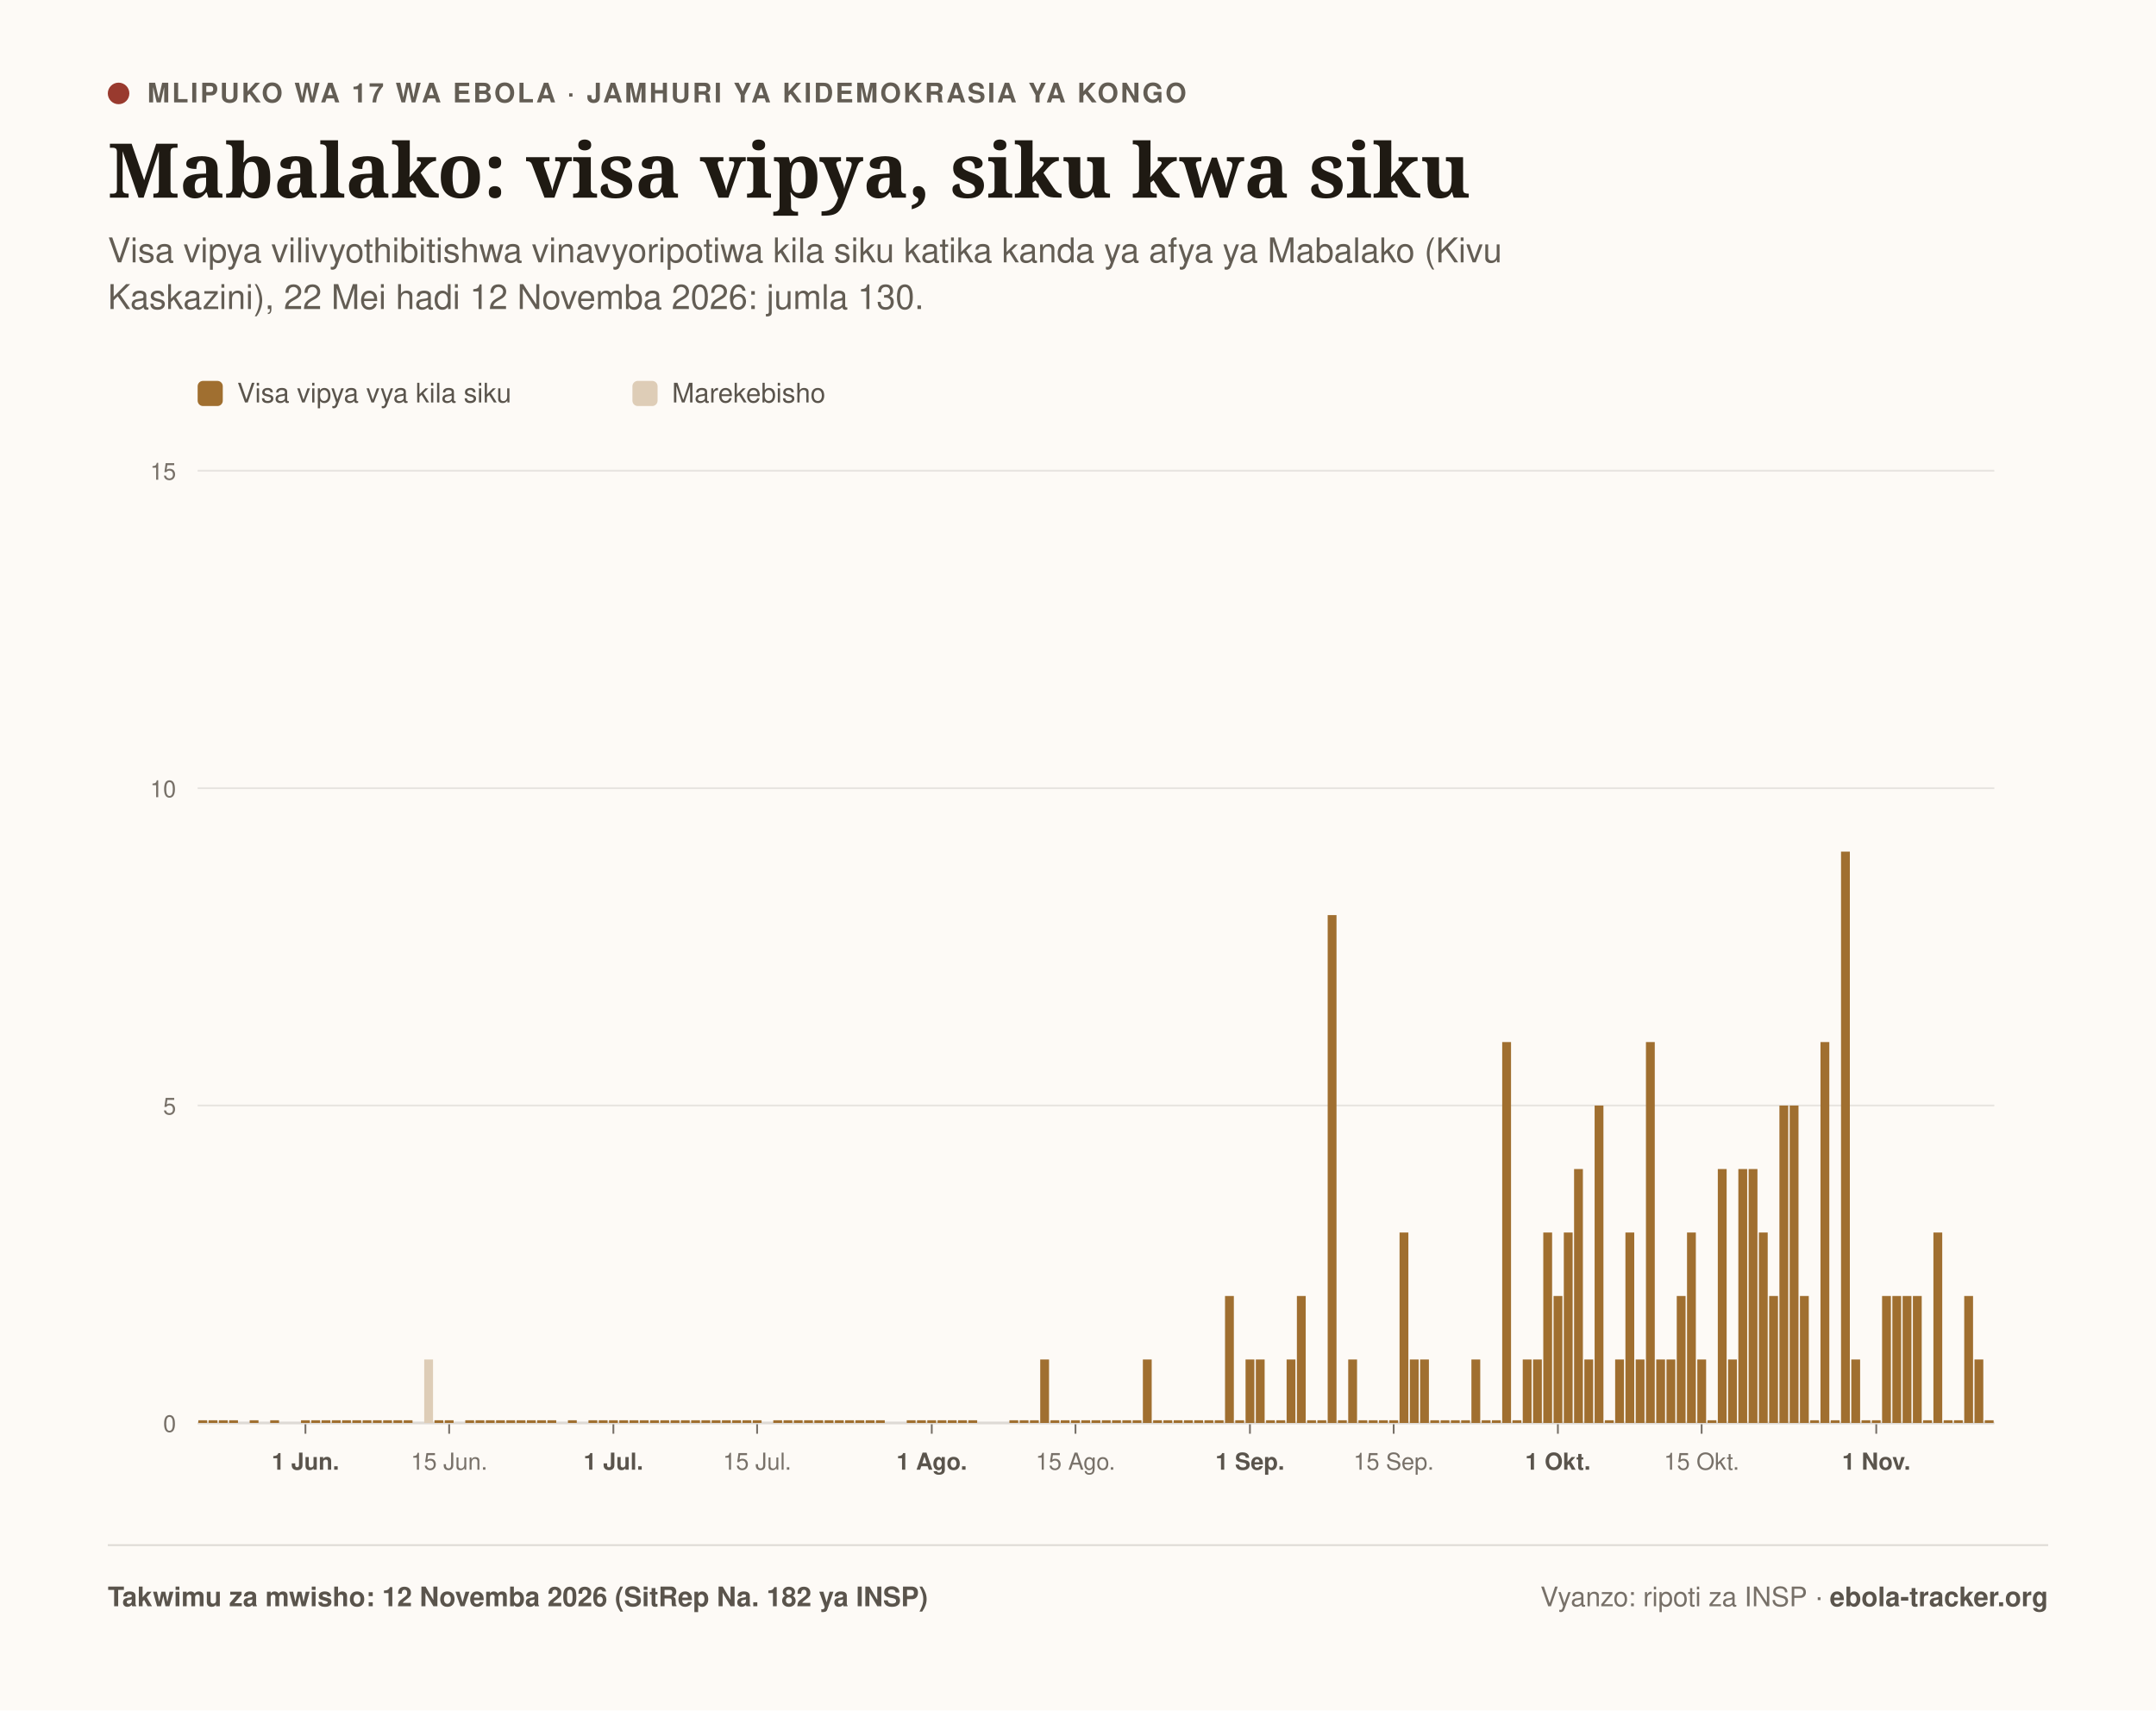
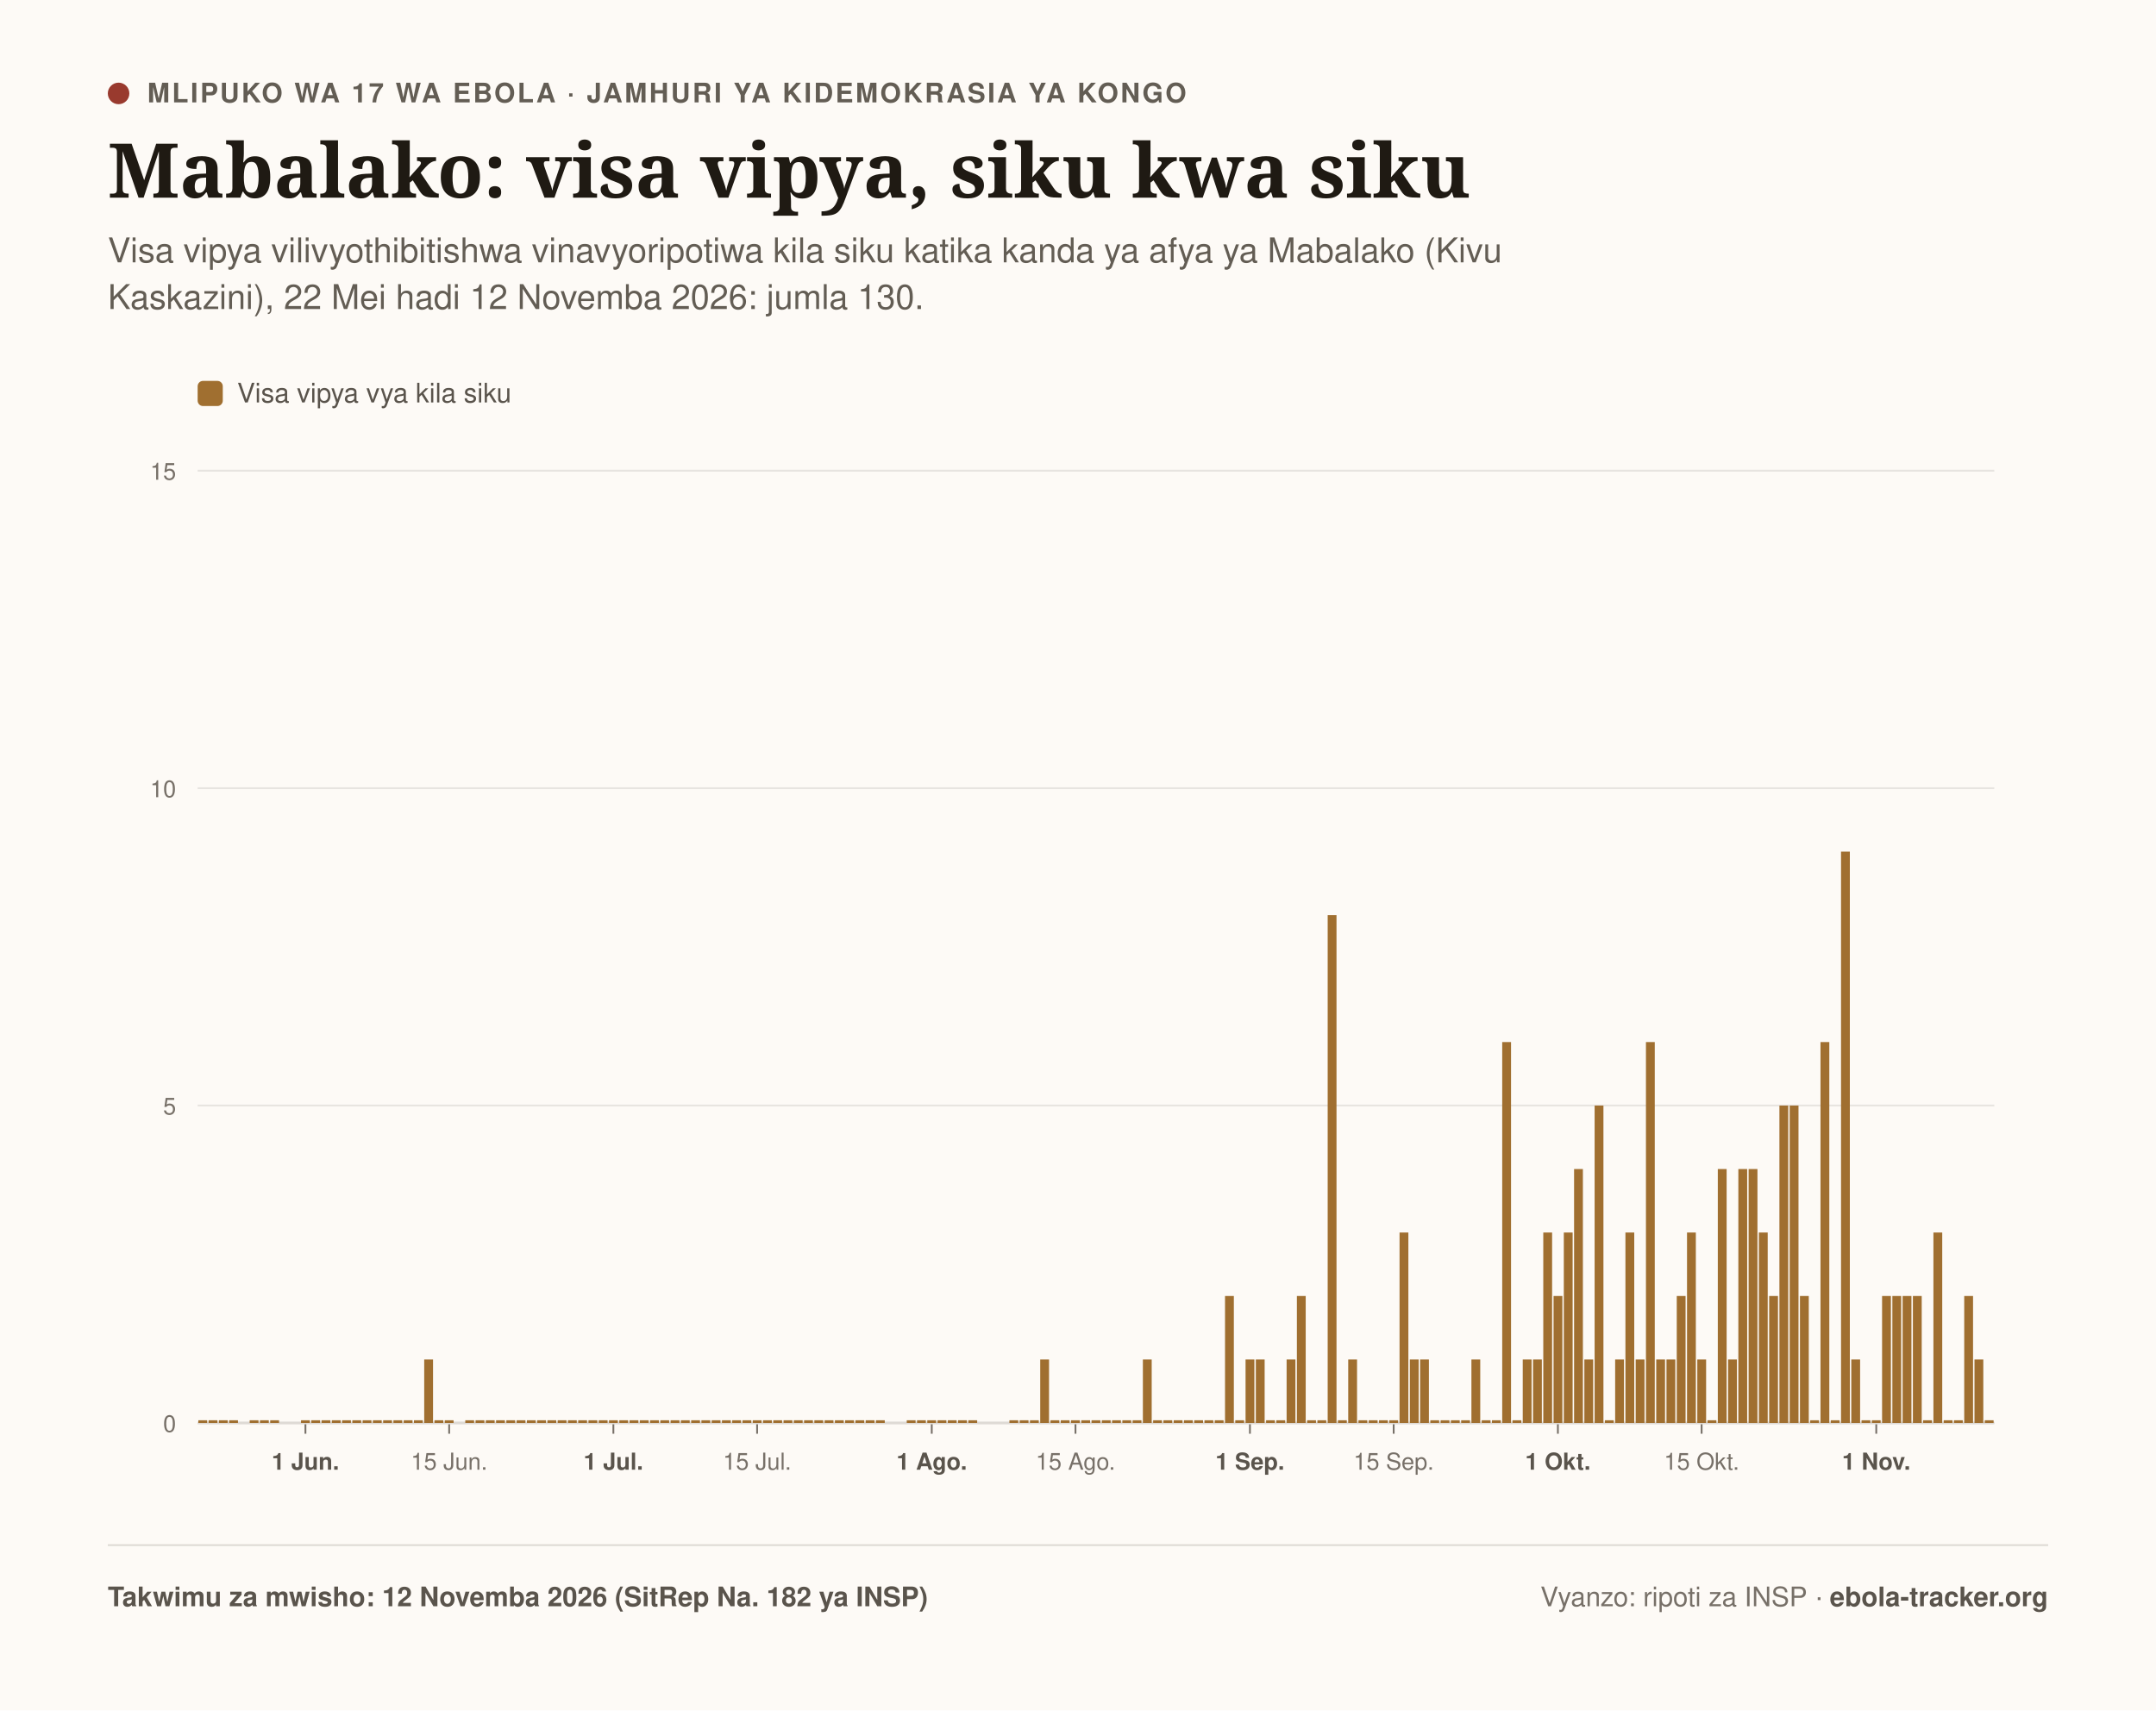
<svg xmlns="http://www.w3.org/2000/svg" viewBox="0 0 1200 952" role="img" aria-label="Mabalako: visa vipya, siku kwa siku. Visa vipya vilivyothibitishwa vinavyoripotiwa kila siku katika kanda ya afya ya Mabalako (Kivu Kaskazini), 22 Mei hadi 12 Novemba 2026: jumla 130.">
  <rect width="1200" height="952" fill="#FDFAF6" />
  <circle cx="66" cy="52" r="6" fill="#993A2E" />
  <text x="82.0" y="57.0" font-family="'Public Sans',Helvetica,Arial,sans-serif" font-size="15" font-weight="700" fill="#635D54" text-anchor="start" letter-spacing=".08em">MLIPUKO WA 17 WA EBOLA · JAMHURI YA KIDEMOKRASIA YA KONGO</text>
  <text x="60.0" y="110.0" font-family="'Source Serif 4',Georgia,serif" font-size="42" font-weight="600" fill="#1F1A13" text-anchor="start">Mabalako: visa vipya, siku kwa siku</text>
  <text x="60.0" y="146.0" font-family="'Public Sans',Helvetica,Arial,sans-serif" font-size="19" font-weight="400" fill="#635D54" text-anchor="start">Visa vipya vilivyothibitishwa vinavyoripotiwa kila siku katika kanda ya afya ya Mabalako (Kivu</text>
  <text x="60.0" y="172.0" font-family="'Public Sans',Helvetica,Arial,sans-serif" font-size="19" font-weight="400" fill="#635D54" text-anchor="start">Kaskazini), 22 Mei hadi 12 Novemba 2026: jumla 130.</text>
  <rect x="110" y="212" width="14" height="14" rx="3" fill="#A06F30" />
  <text x="132.0" y="224.0" font-family="'Public Sans',Helvetica,Arial,sans-serif" font-size="15" font-weight="400" fill="#5A544C" text-anchor="start">Visa vipya vya kila siku</text>
-   <rect x="352" y="212" width="14" height="14" rx="3" fill="#decdb7" />
-   <text x="374.0" y="224.0" font-family="'Public Sans',Helvetica,Arial,sans-serif" font-size="15" font-weight="400" fill="#5A544C" text-anchor="start">Marekebisho</text>
  <line x1="110" x2="1110" y1="792.0" y2="792.0" stroke="#E7E4E0" />
  <text x="98.0" y="797.0" font-family="'Public Sans',Helvetica,Arial,sans-serif" font-size="13" font-weight="400" fill="#777068" text-anchor="end">0</text>
  <line x1="110" x2="1110" y1="615.3" y2="615.3" stroke="#E7E4E0" />
  <text x="98.0" y="620.3" font-family="'Public Sans',Helvetica,Arial,sans-serif" font-size="13" font-weight="400" fill="#777068" text-anchor="end">5</text>
  <line x1="110" x2="1110" y1="438.7" y2="438.7" stroke="#E7E4E0" />
  <text x="98.0" y="443.7" font-family="'Public Sans',Helvetica,Arial,sans-serif" font-size="13" font-weight="400" fill="#777068" text-anchor="end">10</text>
  <line x1="110" x2="1110" y1="262.0" y2="262.0" stroke="#E7E4E0" />
  <text x="98.0" y="267.0" font-family="'Public Sans',Helvetica,Arial,sans-serif" font-size="13" font-weight="400" fill="#777068" text-anchor="end">15</text>
  <line x1="170.0" x2="170.0" y1="792" y2="798" stroke="#777068" />
  <text x="170.0" y="818.0" font-family="'Public Sans',Helvetica,Arial,sans-serif" font-size="13" font-weight="600" fill="#5A544C" text-anchor="middle">1 Jun.</text>
  <line x1="250.0" x2="250.0" y1="792" y2="798" stroke="#777068" />
  <text x="250.0" y="818.0" font-family="'Public Sans',Helvetica,Arial,sans-serif" font-size="13" font-weight="400" fill="#777068" text-anchor="middle">15 Jun.</text>
  <line x1="341.4" x2="341.4" y1="792" y2="798" stroke="#777068" />
  <text x="341.4" y="818.0" font-family="'Public Sans',Helvetica,Arial,sans-serif" font-size="13" font-weight="600" fill="#5A544C" text-anchor="middle">1 Jul.</text>
  <line x1="421.4" x2="421.4" y1="792" y2="798" stroke="#777068" />
  <text x="421.4" y="818.0" font-family="'Public Sans',Helvetica,Arial,sans-serif" font-size="13" font-weight="400" fill="#777068" text-anchor="middle">15 Jul.</text>
  <line x1="518.6" x2="518.6" y1="792" y2="798" stroke="#777068" />
  <text x="518.6" y="818.0" font-family="'Public Sans',Helvetica,Arial,sans-serif" font-size="13" font-weight="600" fill="#5A544C" text-anchor="middle">1 Ago.</text>
  <line x1="598.6" x2="598.6" y1="792" y2="798" stroke="#777068" />
  <text x="598.6" y="818.0" font-family="'Public Sans',Helvetica,Arial,sans-serif" font-size="13" font-weight="400" fill="#777068" text-anchor="middle">15 Ago.</text>
  <line x1="695.7" x2="695.7" y1="792" y2="798" stroke="#777068" />
  <text x="695.7" y="818.0" font-family="'Public Sans',Helvetica,Arial,sans-serif" font-size="13" font-weight="600" fill="#5A544C" text-anchor="middle">1 Sep.</text>
  <line x1="775.7" x2="775.7" y1="792" y2="798" stroke="#777068" />
  <text x="775.7" y="818.0" font-family="'Public Sans',Helvetica,Arial,sans-serif" font-size="13" font-weight="400" fill="#777068" text-anchor="middle">15 Sep.</text>
  <line x1="867.1" x2="867.1" y1="792" y2="798" stroke="#777068" />
  <text x="867.1" y="818.0" font-family="'Public Sans',Helvetica,Arial,sans-serif" font-size="13" font-weight="600" fill="#5A544C" text-anchor="middle">1 Okt.</text>
  <line x1="947.1" x2="947.1" y1="792" y2="798" stroke="#777068" />
  <text x="947.1" y="818.0" font-family="'Public Sans',Helvetica,Arial,sans-serif" font-size="13" font-weight="400" fill="#777068" text-anchor="middle">15 Okt.</text>
  <line x1="1044.3" x2="1044.3" y1="792" y2="798" stroke="#777068" />
  <text x="1044.3" y="818.0" font-family="'Public Sans',Helvetica,Arial,sans-serif" font-size="13" font-weight="600" fill="#5A544C" text-anchor="middle">1 Nov.</text>
  <line x1="110" x2="1110" y1="792" y2="792" stroke="#DEDAD5" stroke-width="1.5" />
  <rect x="110.40" y="790.50" width="4.91" height="1.50" fill="#A06F30" />
  <rect x="116.11" y="790.50" width="4.91" height="1.50" fill="#A06F30" />
  <rect x="121.83" y="790.50" width="4.91" height="1.50" fill="#A06F30" />
  <rect x="127.54" y="790.50" width="4.91" height="1.50" fill="#A06F30" />
  <rect x="138.97" y="790.50" width="4.91" height="1.50" fill="#A06F30" />
+   <rect x="144.69" y="790.50" width="4.91" height="1.50" fill="#A06F30" />
  <rect x="150.40" y="790.50" width="4.91" height="1.50" fill="#A06F30" />
  <rect x="167.54" y="790.50" width="4.91" height="1.50" fill="#A06F30" />
  <rect x="173.26" y="790.50" width="4.91" height="1.50" fill="#A06F30" />
  <rect x="178.97" y="790.50" width="4.91" height="1.50" fill="#A06F30" />
  <rect x="184.69" y="790.50" width="4.91" height="1.50" fill="#A06F30" />
  <rect x="190.40" y="790.50" width="4.91" height="1.50" fill="#A06F30" />
  <rect x="196.11" y="790.50" width="4.91" height="1.50" fill="#A06F30" />
  <rect x="201.83" y="790.50" width="4.91" height="1.50" fill="#A06F30" />
  <rect x="207.54" y="790.50" width="4.91" height="1.50" fill="#A06F30" />
  <rect x="213.26" y="790.50" width="4.91" height="1.50" fill="#A06F30" />
  <rect x="218.97" y="790.50" width="4.91" height="1.50" fill="#A06F30" />
  <rect x="224.69" y="790.50" width="4.91" height="1.50" fill="#A06F30" />
-   <rect x="236.11" y="756.67" width="4.91" height="35.33" fill="#decdb7" />
+   <rect x="230.40" y="790.50" width="4.91" height="1.50" fill="#A06F30" />
+   <rect x="236.11" y="756.67" width="4.91" height="35.33" fill="#A06F30" />
  <rect x="241.83" y="790.50" width="4.91" height="1.50" fill="#A06F30" />
  <rect x="247.54" y="790.50" width="4.91" height="1.50" fill="#A06F30" />
  <rect x="258.97" y="790.50" width="4.91" height="1.50" fill="#A06F30" />
  <rect x="264.69" y="790.50" width="4.91" height="1.50" fill="#A06F30" />
  <rect x="270.40" y="790.50" width="4.91" height="1.50" fill="#A06F30" />
  <rect x="276.11" y="790.50" width="4.91" height="1.50" fill="#A06F30" />
  <rect x="281.83" y="790.50" width="4.91" height="1.50" fill="#A06F30" />
  <rect x="287.54" y="790.50" width="4.91" height="1.50" fill="#A06F30" />
  <rect x="293.26" y="790.50" width="4.91" height="1.50" fill="#A06F30" />
  <rect x="298.97" y="790.50" width="4.91" height="1.50" fill="#A06F30" />
  <rect x="304.69" y="790.50" width="4.91" height="1.50" fill="#A06F30" />
+   <rect x="310.40" y="790.50" width="4.91" height="1.50" fill="#A06F30" />
  <rect x="316.11" y="790.50" width="4.91" height="1.50" fill="#A06F30" />
+   <rect x="321.83" y="790.50" width="4.91" height="1.50" fill="#A06F30" />
  <rect x="327.54" y="790.50" width="4.91" height="1.50" fill="#A06F30" />
  <rect x="333.26" y="790.50" width="4.91" height="1.50" fill="#A06F30" />
  <rect x="338.97" y="790.50" width="4.91" height="1.50" fill="#A06F30" />
  <rect x="344.69" y="790.50" width="4.91" height="1.50" fill="#A06F30" />
  <rect x="350.40" y="790.50" width="4.91" height="1.50" fill="#A06F30" />
  <rect x="356.11" y="790.50" width="4.91" height="1.50" fill="#A06F30" />
  <rect x="361.83" y="790.50" width="4.91" height="1.50" fill="#A06F30" />
  <rect x="367.54" y="790.50" width="4.91" height="1.50" fill="#A06F30" />
  <rect x="373.26" y="790.50" width="4.91" height="1.50" fill="#A06F30" />
  <rect x="378.97" y="790.50" width="4.91" height="1.50" fill="#A06F30" />
  <rect x="384.69" y="790.50" width="4.91" height="1.50" fill="#A06F30" />
  <rect x="390.40" y="790.50" width="4.91" height="1.50" fill="#A06F30" />
  <rect x="396.11" y="790.50" width="4.91" height="1.50" fill="#A06F30" />
  <rect x="401.83" y="790.50" width="4.91" height="1.50" fill="#A06F30" />
  <rect x="407.54" y="790.50" width="4.91" height="1.50" fill="#A06F30" />
  <rect x="413.26" y="790.50" width="4.91" height="1.50" fill="#A06F30" />
  <rect x="418.97" y="790.50" width="4.91" height="1.50" fill="#A06F30" />
+   <rect x="424.69" y="790.50" width="4.91" height="1.50" fill="#A06F30" />
  <rect x="430.40" y="790.50" width="4.91" height="1.50" fill="#A06F30" />
  <rect x="436.11" y="790.50" width="4.91" height="1.50" fill="#A06F30" />
  <rect x="441.83" y="790.50" width="4.91" height="1.50" fill="#A06F30" />
  <rect x="447.54" y="790.50" width="4.91" height="1.50" fill="#A06F30" />
  <rect x="453.26" y="790.50" width="4.91" height="1.50" fill="#A06F30" />
  <rect x="458.97" y="790.50" width="4.91" height="1.50" fill="#A06F30" />
  <rect x="464.69" y="790.50" width="4.91" height="1.50" fill="#A06F30" />
  <rect x="470.40" y="790.50" width="4.91" height="1.50" fill="#A06F30" />
  <rect x="476.11" y="790.50" width="4.91" height="1.50" fill="#A06F30" />
  <rect x="481.83" y="790.50" width="4.91" height="1.50" fill="#A06F30" />
  <rect x="487.54" y="790.50" width="4.91" height="1.50" fill="#A06F30" />
  <rect x="504.69" y="790.50" width="4.91" height="1.50" fill="#A06F30" />
  <rect x="510.40" y="790.50" width="4.91" height="1.50" fill="#A06F30" />
  <rect x="516.11" y="790.50" width="4.91" height="1.50" fill="#A06F30" />
  <rect x="521.83" y="790.50" width="4.91" height="1.50" fill="#A06F30" />
  <rect x="527.54" y="790.50" width="4.91" height="1.50" fill="#A06F30" />
  <rect x="533.26" y="790.50" width="4.91" height="1.50" fill="#A06F30" />
  <rect x="538.97" y="790.50" width="4.91" height="1.50" fill="#A06F30" />
  <rect x="561.83" y="790.50" width="4.91" height="1.50" fill="#A06F30" />
  <rect x="567.54" y="790.50" width="4.91" height="1.50" fill="#A06F30" />
  <rect x="573.26" y="790.50" width="4.91" height="1.50" fill="#A06F30" />
  <rect x="578.97" y="756.67" width="4.91" height="35.33" fill="#A06F30" />
  <rect x="584.69" y="790.50" width="4.91" height="1.50" fill="#A06F30" />
  <rect x="590.40" y="790.50" width="4.91" height="1.50" fill="#A06F30" />
  <rect x="596.11" y="790.50" width="4.91" height="1.50" fill="#A06F30" />
  <rect x="601.83" y="790.50" width="4.91" height="1.50" fill="#A06F30" />
  <rect x="607.54" y="790.50" width="4.91" height="1.50" fill="#A06F30" />
  <rect x="613.26" y="790.50" width="4.91" height="1.50" fill="#A06F30" />
  <rect x="618.97" y="790.50" width="4.91" height="1.50" fill="#A06F30" />
  <rect x="624.69" y="790.50" width="4.91" height="1.50" fill="#A06F30" />
  <rect x="630.40" y="790.50" width="4.91" height="1.50" fill="#A06F30" />
  <rect x="636.11" y="756.67" width="4.91" height="35.33" fill="#A06F30" />
  <rect x="641.83" y="790.50" width="4.91" height="1.50" fill="#A06F30" />
  <rect x="647.54" y="790.50" width="4.91" height="1.50" fill="#A06F30" />
  <rect x="653.26" y="790.50" width="4.91" height="1.50" fill="#A06F30" />
  <rect x="658.97" y="790.50" width="4.91" height="1.50" fill="#A06F30" />
  <rect x="664.69" y="790.50" width="4.91" height="1.50" fill="#A06F30" />
  <rect x="670.40" y="790.50" width="4.91" height="1.50" fill="#A06F30" />
  <rect x="676.11" y="790.50" width="4.91" height="1.50" fill="#A06F30" />
  <rect x="681.83" y="721.33" width="4.91" height="70.67" fill="#A06F30" />
  <rect x="687.54" y="790.50" width="4.91" height="1.50" fill="#A06F30" />
  <rect x="693.26" y="756.67" width="4.91" height="35.33" fill="#A06F30" />
  <rect x="698.97" y="756.67" width="4.91" height="35.33" fill="#A06F30" />
  <rect x="704.69" y="790.50" width="4.91" height="1.50" fill="#A06F30" />
  <rect x="710.40" y="790.50" width="4.91" height="1.50" fill="#A06F30" />
  <rect x="716.11" y="756.67" width="4.91" height="35.33" fill="#A06F30" />
  <rect x="721.83" y="721.33" width="4.91" height="70.67" fill="#A06F30" />
  <rect x="727.54" y="790.50" width="4.91" height="1.50" fill="#A06F30" />
  <rect x="733.26" y="790.50" width="4.91" height="1.50" fill="#A06F30" />
  <rect x="738.97" y="509.33" width="4.91" height="282.67" fill="#A06F30" />
  <rect x="744.69" y="790.50" width="4.91" height="1.50" fill="#A06F30" />
  <rect x="750.40" y="756.67" width="4.91" height="35.33" fill="#A06F30" />
  <rect x="756.11" y="790.50" width="4.91" height="1.50" fill="#A06F30" />
  <rect x="761.83" y="790.50" width="4.91" height="1.50" fill="#A06F30" />
  <rect x="767.54" y="790.50" width="4.91" height="1.50" fill="#A06F30" />
  <rect x="773.26" y="790.50" width="4.91" height="1.50" fill="#A06F30" />
  <rect x="778.97" y="686.00" width="4.91" height="106.00" fill="#A06F30" />
  <rect x="784.69" y="756.67" width="4.91" height="35.33" fill="#A06F30" />
  <rect x="790.40" y="756.67" width="4.91" height="35.33" fill="#A06F30" />
  <rect x="796.11" y="790.50" width="4.91" height="1.50" fill="#A06F30" />
  <rect x="801.83" y="790.50" width="4.91" height="1.50" fill="#A06F30" />
  <rect x="807.54" y="790.50" width="4.91" height="1.50" fill="#A06F30" />
  <rect x="813.26" y="790.50" width="4.91" height="1.50" fill="#A06F30" />
  <rect x="818.97" y="756.67" width="4.91" height="35.33" fill="#A06F30" />
  <rect x="824.69" y="790.50" width="4.91" height="1.50" fill="#A06F30" />
  <rect x="830.40" y="790.50" width="4.91" height="1.50" fill="#A06F30" />
  <rect x="836.11" y="580.00" width="4.91" height="212.00" fill="#A06F30" />
  <rect x="841.83" y="790.50" width="4.91" height="1.50" fill="#A06F30" />
  <rect x="847.54" y="756.67" width="4.91" height="35.33" fill="#A06F30" />
  <rect x="853.26" y="756.67" width="4.91" height="35.33" fill="#A06F30" />
  <rect x="858.97" y="686.00" width="4.91" height="106.00" fill="#A06F30" />
  <rect x="864.69" y="721.33" width="4.91" height="70.67" fill="#A06F30" />
  <rect x="870.40" y="686.00" width="4.91" height="106.00" fill="#A06F30" />
  <rect x="876.11" y="650.67" width="4.91" height="141.33" fill="#A06F30" />
  <rect x="881.83" y="756.67" width="4.91" height="35.33" fill="#A06F30" />
  <rect x="887.54" y="615.33" width="4.91" height="176.67" fill="#A06F30" />
  <rect x="893.26" y="790.50" width="4.91" height="1.50" fill="#A06F30" />
  <rect x="898.97" y="756.67" width="4.91" height="35.33" fill="#A06F30" />
  <rect x="904.69" y="686.00" width="4.91" height="106.00" fill="#A06F30" />
  <rect x="910.40" y="756.67" width="4.91" height="35.33" fill="#A06F30" />
  <rect x="916.11" y="580.00" width="4.91" height="212.00" fill="#A06F30" />
  <rect x="921.83" y="756.67" width="4.91" height="35.33" fill="#A06F30" />
  <rect x="927.54" y="756.67" width="4.91" height="35.33" fill="#A06F30" />
  <rect x="933.26" y="721.33" width="4.91" height="70.67" fill="#A06F30" />
  <rect x="938.97" y="686.00" width="4.91" height="106.00" fill="#A06F30" />
  <rect x="944.69" y="756.67" width="4.91" height="35.33" fill="#A06F30" />
  <rect x="950.40" y="790.50" width="4.91" height="1.50" fill="#A06F30" />
  <rect x="956.11" y="650.67" width="4.91" height="141.33" fill="#A06F30" />
  <rect x="961.83" y="756.67" width="4.91" height="35.33" fill="#A06F30" />
  <rect x="967.54" y="650.67" width="4.91" height="141.33" fill="#A06F30" />
  <rect x="973.26" y="650.67" width="4.91" height="141.33" fill="#A06F30" />
  <rect x="978.97" y="686.00" width="4.91" height="106.00" fill="#A06F30" />
  <rect x="984.69" y="721.33" width="4.91" height="70.67" fill="#A06F30" />
  <rect x="990.40" y="615.33" width="4.91" height="176.67" fill="#A06F30" />
  <rect x="996.11" y="615.33" width="4.91" height="176.67" fill="#A06F30" />
  <rect x="1001.83" y="721.33" width="4.91" height="70.67" fill="#A06F30" />
  <rect x="1007.54" y="790.50" width="4.91" height="1.50" fill="#A06F30" />
  <rect x="1013.26" y="580.00" width="4.91" height="212.00" fill="#A06F30" />
  <rect x="1018.97" y="790.50" width="4.91" height="1.50" fill="#A06F30" />
  <rect x="1024.69" y="474.00" width="4.91" height="318.00" fill="#A06F30" />
  <rect x="1030.40" y="756.67" width="4.91" height="35.33" fill="#A06F30" />
  <rect x="1036.11" y="790.50" width="4.91" height="1.50" fill="#A06F30" />
  <rect x="1041.83" y="790.50" width="4.91" height="1.50" fill="#A06F30" />
  <rect x="1047.54" y="721.33" width="4.91" height="70.67" fill="#A06F30" />
  <rect x="1053.26" y="721.33" width="4.91" height="70.67" fill="#A06F30" />
  <rect x="1058.97" y="721.33" width="4.91" height="70.67" fill="#A06F30" />
  <rect x="1064.69" y="721.33" width="4.91" height="70.67" fill="#A06F30" />
  <rect x="1070.40" y="790.50" width="4.91" height="1.50" fill="#A06F30" />
  <rect x="1076.11" y="686.00" width="4.91" height="106.00" fill="#A06F30" />
  <rect x="1081.83" y="790.50" width="4.91" height="1.50" fill="#A06F30" />
  <rect x="1087.54" y="790.50" width="4.91" height="1.50" fill="#A06F30" />
  <rect x="1093.26" y="721.33" width="4.91" height="70.67" fill="#A06F30" />
  <rect x="1098.97" y="756.67" width="4.91" height="35.33" fill="#A06F30" />
  <rect x="1104.69" y="790.50" width="4.91" height="1.50" fill="#A06F30" />
  <line x1="60" x2="1140" y1="860" y2="860" stroke="#DEDAD5" />
  <text x="60.0" y="894.0" font-family="'Public Sans',Helvetica,Arial,sans-serif" font-size="15" font-weight="600" fill="#5A544C" text-anchor="start">Takwimu za mwisho: 12 Novemba 2026 (SitRep Na. 182 ya INSP)</text>
  <text x="1140" y="894" text-anchor="end" font-family="'Public Sans',Helvetica,Arial,sans-serif" font-size="15" fill="#777068">Vyanzo: ripoti za INSP · <tspan font-weight="700" fill="#5A544C">ebola-tracker.org</tspan>
  </text>
</svg>
